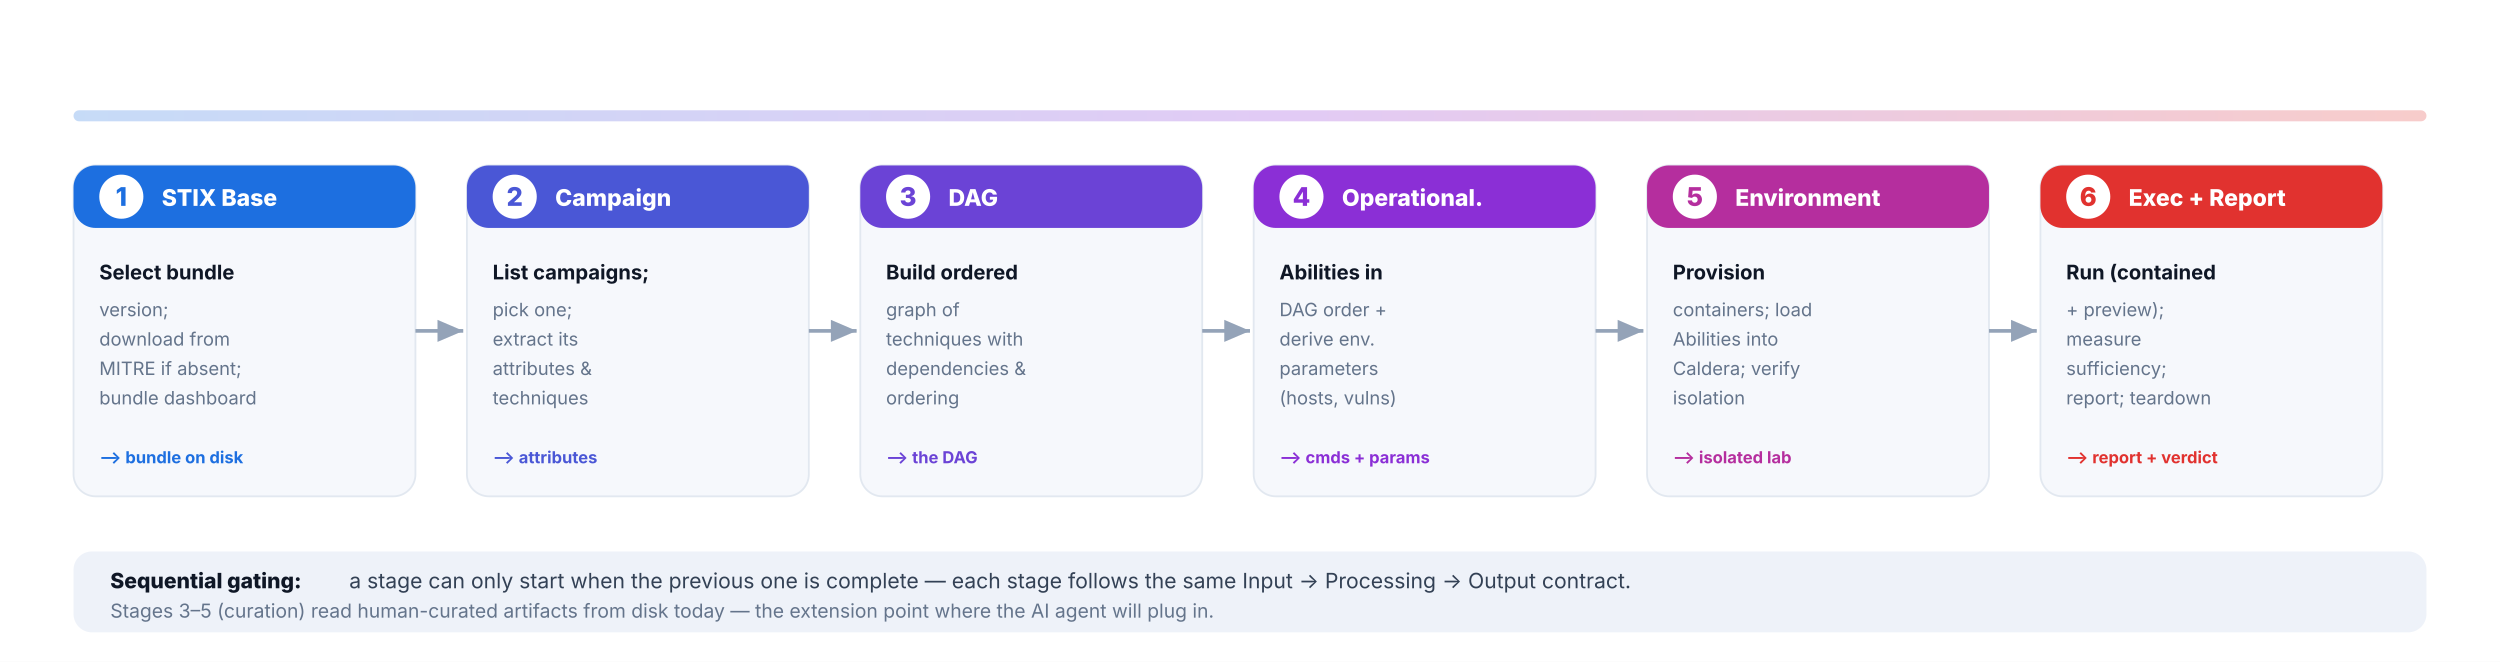
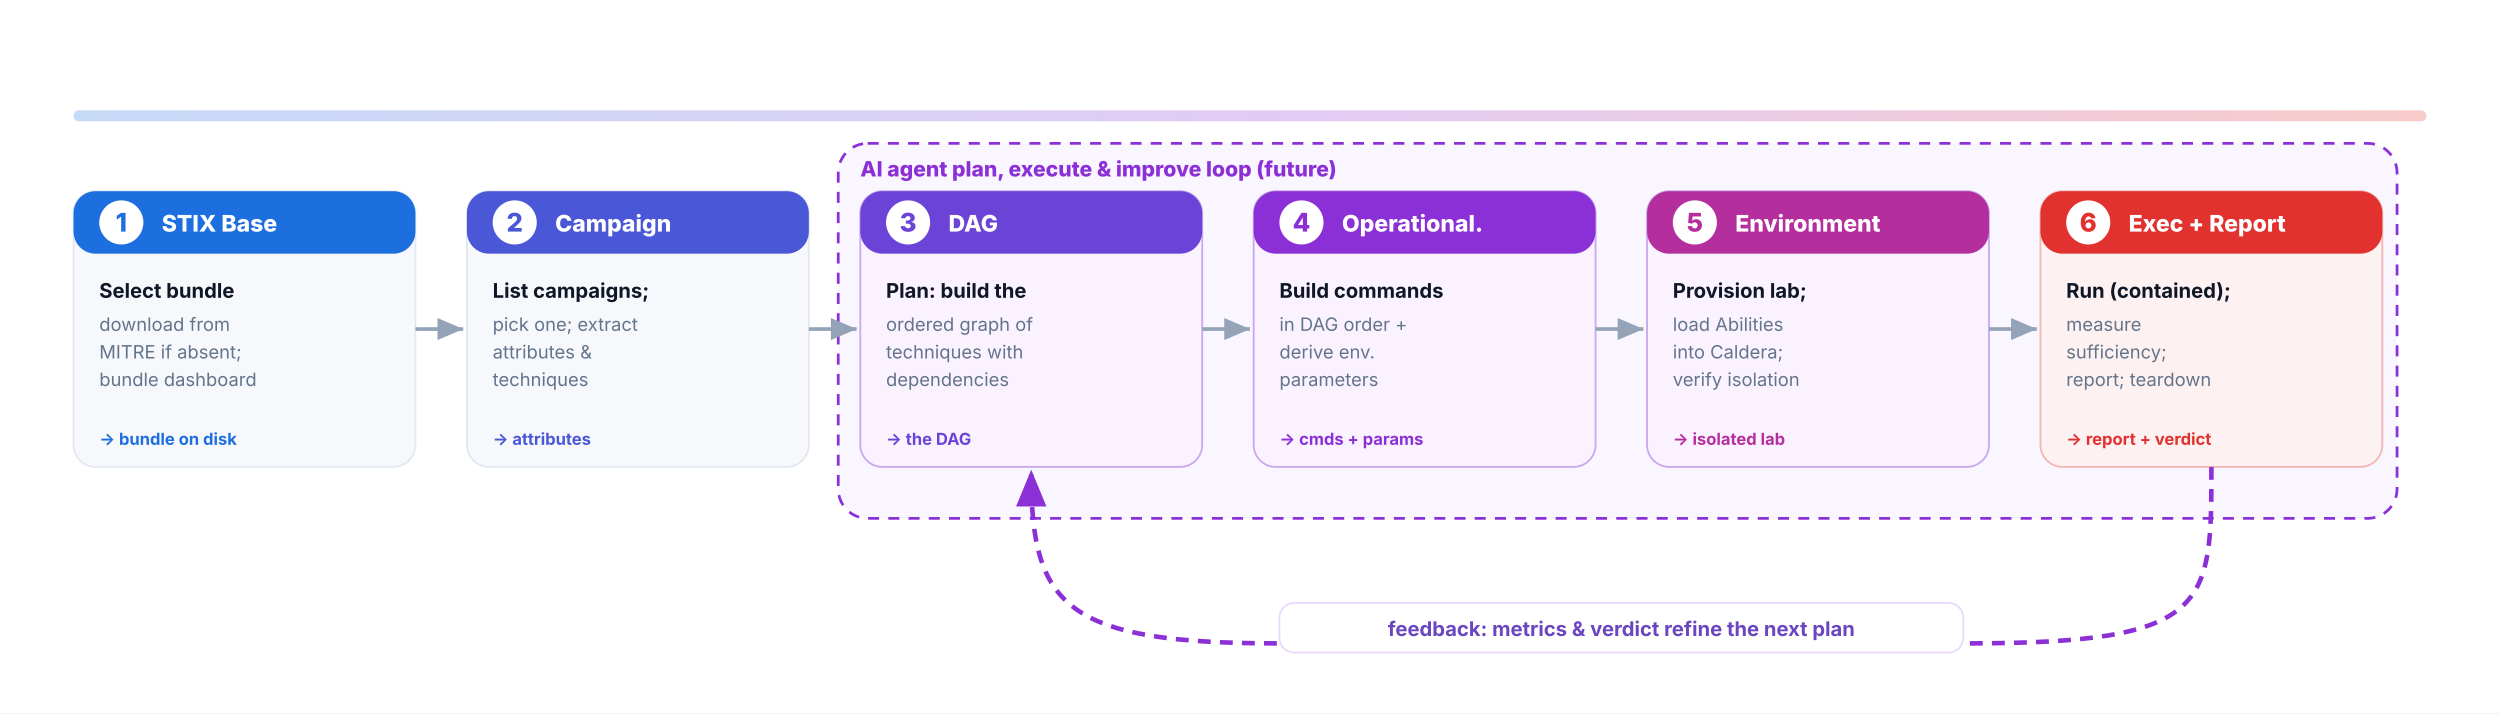
- <svg xmlns="http://www.w3.org/2000/svg" viewBox="0 0 1360 360" font-family="Inter, Segoe UI, sans-serif">
+ <svg xmlns="http://www.w3.org/2000/svg" viewBox="0 0 1360 388" font-family="Inter, Segoe UI, sans-serif">
  <defs>
    <linearGradient id="g" x1="0" y1="0" x2="1" y2="0">
      <stop offset="0" stop-color="#1d6fe0" />
      <stop offset="0.52" stop-color="#8b2fd6" />
      <stop offset="1" stop-color="#e1322f" />
    </linearGradient>
    <marker id="arr" markerWidth="10" markerHeight="10" refX="7" refY="3" orient="auto">
      <path d="M0,0 L7,3 L0,6 Z" fill="#94a3b8" />
    </marker>
+     <marker id="arrLoop" markerWidth="11" markerHeight="11" refX="7" refY="3.3" orient="auto">
+       <path d="M0,0 L8,3.3 L0,6.6 Z" fill="#8b2fd6" />
+     </marker>
  </defs>
-   <rect width="1360" height="360" fill="#ffffff" />
+   <rect width="1360" height="388" fill="#ffffff" />
+   <rect x="456" y="78" width="848" height="204" rx="16" fill="#faf6ff" stroke="#8b2fd6" stroke-dasharray="6 5" stroke-width="1.5" />
+   <text x="468" y="96" font-size="11.5" font-weight="800" fill="#8b2fd6">AI agent plan, execute &amp; improve loop (future)</text>
  <rect x="40" y="60" width="1280" height="6" rx="3" fill="url(#g)" opacity="0.25" />
  <g font-size="12">
-     <g transform="translate(40,90)">
-       <rect width="186" height="180" rx="12" fill="#f6f8fc" stroke="#e2e8f0" />
+     <g transform="translate(40,104)">
+       <rect width="186" height="150" rx="12" fill="#f6f8fc" stroke="#e2e8f0" />
      <rect width="186" height="34" rx="12" fill="#1d6fe0" />
      <circle cx="26" cy="17" r="12" fill="#ffffff" />
      <text x="26" y="22" text-anchor="middle" font-size="14" font-weight="800" fill="#1d6fe0">1</text>
      <text x="48" y="22" font-size="12.5" font-weight="800" fill="#ffffff">STIX Base</text>
-       <text x="14" y="62" font-size="11" font-weight="700" fill="#0f1726">Select bundle</text>
-       <text x="14" y="82" font-size="10" fill="#64748b">version;</text>
-       <text x="14" y="98" font-size="10" fill="#64748b">download from</text>
-       <text x="14" y="114" font-size="10" fill="#64748b">MITRE if absent;</text>
-       <text x="14" y="130" font-size="10" fill="#64748b">bundle dashboard</text>
-       <text x="14" y="162" font-size="9" font-weight="700" fill="#1d6fe0">⟶ bundle on disk</text>
+       <text x="14" y="58" font-size="11" font-weight="700" fill="#0f1726">Select bundle</text>
+       <text x="14" y="76" font-size="10" fill="#64748b">download from</text>
+       <text x="14" y="91" font-size="10" fill="#64748b">MITRE if absent;</text>
+       <text x="14" y="106" font-size="10" fill="#64748b">bundle dashboard</text>
+       <text x="14" y="138" font-size="9" font-weight="700" fill="#1d6fe0">→ bundle on disk</text>
    </g>
-     <g transform="translate(254,90)">
-       <rect width="186" height="180" rx="12" fill="#f6f8fc" stroke="#e2e8f0" />
+     <g transform="translate(254,104)">
+       <rect width="186" height="150" rx="12" fill="#f6f8fc" stroke="#e2e8f0" />
      <rect width="186" height="34" rx="12" fill="#4a57d6" />
      <circle cx="26" cy="17" r="12" fill="#ffffff" />
      <text x="26" y="22" text-anchor="middle" font-size="14" font-weight="800" fill="#4a57d6">2</text>
      <text x="48" y="22" font-size="12.5" font-weight="800" fill="#ffffff">Campaign</text>
-       <text x="14" y="62" font-size="11" font-weight="700" fill="#0f1726">List campaigns;</text>
-       <text x="14" y="82" font-size="10" fill="#64748b">pick one;</text>
-       <text x="14" y="98" font-size="10" fill="#64748b">extract its</text>
-       <text x="14" y="114" font-size="10" fill="#64748b">attributes &amp;</text>
-       <text x="14" y="130" font-size="10" fill="#64748b">techniques</text>
-       <text x="14" y="162" font-size="9" font-weight="700" fill="#4a57d6">⟶ attributes</text>
+       <text x="14" y="58" font-size="11" font-weight="700" fill="#0f1726">List campaigns;</text>
+       <text x="14" y="76" font-size="10" fill="#64748b">pick one; extract</text>
+       <text x="14" y="91" font-size="10" fill="#64748b">attributes &amp;</text>
+       <text x="14" y="106" font-size="10" fill="#64748b">techniques</text>
+       <text x="14" y="138" font-size="9" font-weight="700" fill="#4a57d6">→ attributes</text>
    </g>
-     <g transform="translate(468,90)">
-       <rect width="186" height="180" rx="12" fill="#f6f8fc" stroke="#e2e8f0" />
+     <g transform="translate(468,104)">
+       <rect width="186" height="150" rx="12" fill="#faf3ff" stroke="#c9a8ef" />
      <rect width="186" height="34" rx="12" fill="#6b43d6" />
      <circle cx="26" cy="17" r="12" fill="#ffffff" />
      <text x="26" y="22" text-anchor="middle" font-size="14" font-weight="800" fill="#6b43d6">3</text>
      <text x="48" y="22" font-size="12.5" font-weight="800" fill="#ffffff">DAG</text>
-       <text x="14" y="62" font-size="11" font-weight="700" fill="#0f1726">Build ordered</text>
-       <text x="14" y="82" font-size="10" fill="#64748b">graph of</text>
-       <text x="14" y="98" font-size="10" fill="#64748b">techniques with</text>
-       <text x="14" y="114" font-size="10" fill="#64748b">dependencies &amp;</text>
-       <text x="14" y="130" font-size="10" fill="#64748b">ordering</text>
-       <text x="14" y="162" font-size="9" font-weight="700" fill="#6b43d6">⟶ the DAG</text>
+       <text x="14" y="58" font-size="11" font-weight="700" fill="#0f1726">Plan: build the</text>
+       <text x="14" y="76" font-size="10" fill="#64748b">ordered graph of</text>
+       <text x="14" y="91" font-size="10" fill="#64748b">techniques with</text>
+       <text x="14" y="106" font-size="10" fill="#64748b">dependencies</text>
+       <text x="14" y="138" font-size="9" font-weight="700" fill="#6b43d6">→ the DAG</text>
    </g>
-     <g transform="translate(682,90)">
-       <rect width="186" height="180" rx="12" fill="#f6f8fc" stroke="#e2e8f0" />
+     <g transform="translate(682,104)">
+       <rect width="186" height="150" rx="12" fill="#faf3ff" stroke="#c9a8ef" />
      <rect width="186" height="34" rx="12" fill="#8b2fd6" />
      <circle cx="26" cy="17" r="12" fill="#ffffff" />
      <text x="26" y="22" text-anchor="middle" font-size="14" font-weight="800" fill="#8b2fd6">4</text>
      <text x="48" y="22" font-size="12.5" font-weight="800" fill="#ffffff">Operational.</text>
-       <text x="14" y="62" font-size="11" font-weight="700" fill="#0f1726">Abilities in</text>
-       <text x="14" y="82" font-size="10" fill="#64748b">DAG order +</text>
-       <text x="14" y="98" font-size="10" fill="#64748b">derive env.</text>
-       <text x="14" y="114" font-size="10" fill="#64748b">parameters</text>
-       <text x="14" y="130" font-size="10" fill="#64748b">(hosts, vulns)</text>
-       <text x="14" y="162" font-size="9" font-weight="700" fill="#8b2fd6">⟶ cmds + params</text>
+       <text x="14" y="58" font-size="11" font-weight="700" fill="#0f1726">Build commands</text>
+       <text x="14" y="76" font-size="10" fill="#64748b">in DAG order +</text>
+       <text x="14" y="91" font-size="10" fill="#64748b">derive env.</text>
+       <text x="14" y="106" font-size="10" fill="#64748b">parameters</text>
+       <text x="14" y="138" font-size="9" font-weight="700" fill="#8b2fd6">→ cmds + params</text>
    </g>
-     <g transform="translate(896,90)">
-       <rect width="186" height="180" rx="12" fill="#f6f8fc" stroke="#e2e8f0" />
+     <g transform="translate(896,104)">
+       <rect width="186" height="150" rx="12" fill="#faf3ff" stroke="#c9a8ef" />
      <rect width="186" height="34" rx="12" fill="#b52e9e" />
      <circle cx="26" cy="17" r="12" fill="#ffffff" />
      <text x="26" y="22" text-anchor="middle" font-size="14" font-weight="800" fill="#b52e9e">5</text>
      <text x="48" y="22" font-size="12.5" font-weight="800" fill="#ffffff">Environment</text>
-       <text x="14" y="62" font-size="11" font-weight="700" fill="#0f1726">Provision</text>
-       <text x="14" y="82" font-size="10" fill="#64748b">containers; load</text>
-       <text x="14" y="98" font-size="10" fill="#64748b">Abilities into</text>
-       <text x="14" y="114" font-size="10" fill="#64748b">Caldera; verify</text>
-       <text x="14" y="130" font-size="10" fill="#64748b">isolation</text>
-       <text x="14" y="162" font-size="9" font-weight="700" fill="#b52e9e">⟶ isolated lab</text>
+       <text x="14" y="58" font-size="11" font-weight="700" fill="#0f1726">Provision lab;</text>
+       <text x="14" y="76" font-size="10" fill="#64748b">load Abilities</text>
+       <text x="14" y="91" font-size="10" fill="#64748b">into Caldera;</text>
+       <text x="14" y="106" font-size="10" fill="#64748b">verify isolation</text>
+       <text x="14" y="138" font-size="9" font-weight="700" fill="#b52e9e">→ isolated lab</text>
    </g>
-     <g transform="translate(1110,90)">
-       <rect width="186" height="180" rx="12" fill="#f6f8fc" stroke="#e2e8f0" />
+     <g transform="translate(1110,104)">
+       <rect width="186" height="150" rx="12" fill="#fdf2f1" stroke="#f0b7b5" />
      <rect width="186" height="34" rx="12" fill="#e1322f" />
      <circle cx="26" cy="17" r="12" fill="#ffffff" />
      <text x="26" y="22" text-anchor="middle" font-size="14" font-weight="800" fill="#e1322f">6</text>
      <text x="48" y="22" font-size="12.5" font-weight="800" fill="#ffffff">Exec + Report</text>
-       <text x="14" y="62" font-size="11" font-weight="700" fill="#0f1726">Run (contained</text>
-       <text x="14" y="82" font-size="10" fill="#64748b">+ preview);</text>
-       <text x="14" y="98" font-size="10" fill="#64748b">measure</text>
-       <text x="14" y="114" font-size="10" fill="#64748b">sufficiency;</text>
-       <text x="14" y="130" font-size="10" fill="#64748b">report; teardown</text>
-       <text x="14" y="162" font-size="9" font-weight="700" fill="#e1322f">⟶ report + verdict</text>
+       <text x="14" y="58" font-size="11" font-weight="700" fill="#0f1726">Run (contained);</text>
+       <text x="14" y="76" font-size="10" fill="#64748b">measure</text>
+       <text x="14" y="91" font-size="10" fill="#64748b">sufficiency;</text>
+       <text x="14" y="106" font-size="10" fill="#64748b">report; teardown</text>
+       <text x="14" y="138" font-size="9" font-weight="700" fill="#e1322f">→ report + verdict</text>
    </g>
  </g>
  <g stroke="#94a3b8" stroke-width="2">
-     <line x1="226" y1="180" x2="252" y2="180" marker-end="url(#arr)" />
-     <line x1="440" y1="180" x2="466" y2="180" marker-end="url(#arr)" />
-     <line x1="654" y1="180" x2="680" y2="180" marker-end="url(#arr)" />
-     <line x1="868" y1="180" x2="894" y2="180" marker-end="url(#arr)" />
-     <line x1="1082" y1="180" x2="1108" y2="180" marker-end="url(#arr)" />
+     <line x1="226" y1="179" x2="252" y2="179" marker-end="url(#arr)" />
+     <line x1="440" y1="179" x2="466" y2="179" marker-end="url(#arr)" />
+     <line x1="654" y1="179" x2="680" y2="179" marker-end="url(#arr)" />
+     <line x1="868" y1="179" x2="894" y2="179" marker-end="url(#arr)" />
+     <line x1="1082" y1="179" x2="1108" y2="179" marker-end="url(#arr)" />
  </g>
-   <g transform="translate(40,300)">
-     <rect width="1280" height="44" rx="10" fill="#eef2f9" />
-     <text x="20" y="20" font-size="11.5" font-weight="800" fill="#0f1726">Sequential gating:</text>
-     <text x="150" y="20" font-size="11.5" fill="#334155">a stage can only start when the previous one is complete — each stage follows the same Input → Processing → Output contract.</text>
-     <text x="20" y="36" font-size="10.5" fill="#64748b">Stages 3–5 (curation) read human-curated artifacts from disk today — the extension point where the AI agent will plug in.</text>
+   <path d="M1203,254 C1203,330 1203,350 1070,350 L695,350 C580,350 561,330 561,258" fill="none" stroke="#8b2fd6" stroke-width="2.5" stroke-dasharray="7 5" marker-end="url(#arrLoop)" />
+   <g transform="translate(882,342)">
+     <rect x="-186" y="-14" width="372" height="27" rx="8" fill="#ffffff" stroke="#e9d9fb" />
+     <text x="0" y="4" text-anchor="middle" font-size="11" font-weight="700" fill="#6b46c1">feedback: metrics &amp; verdict refine the next plan</text>
  </g>
</svg>
